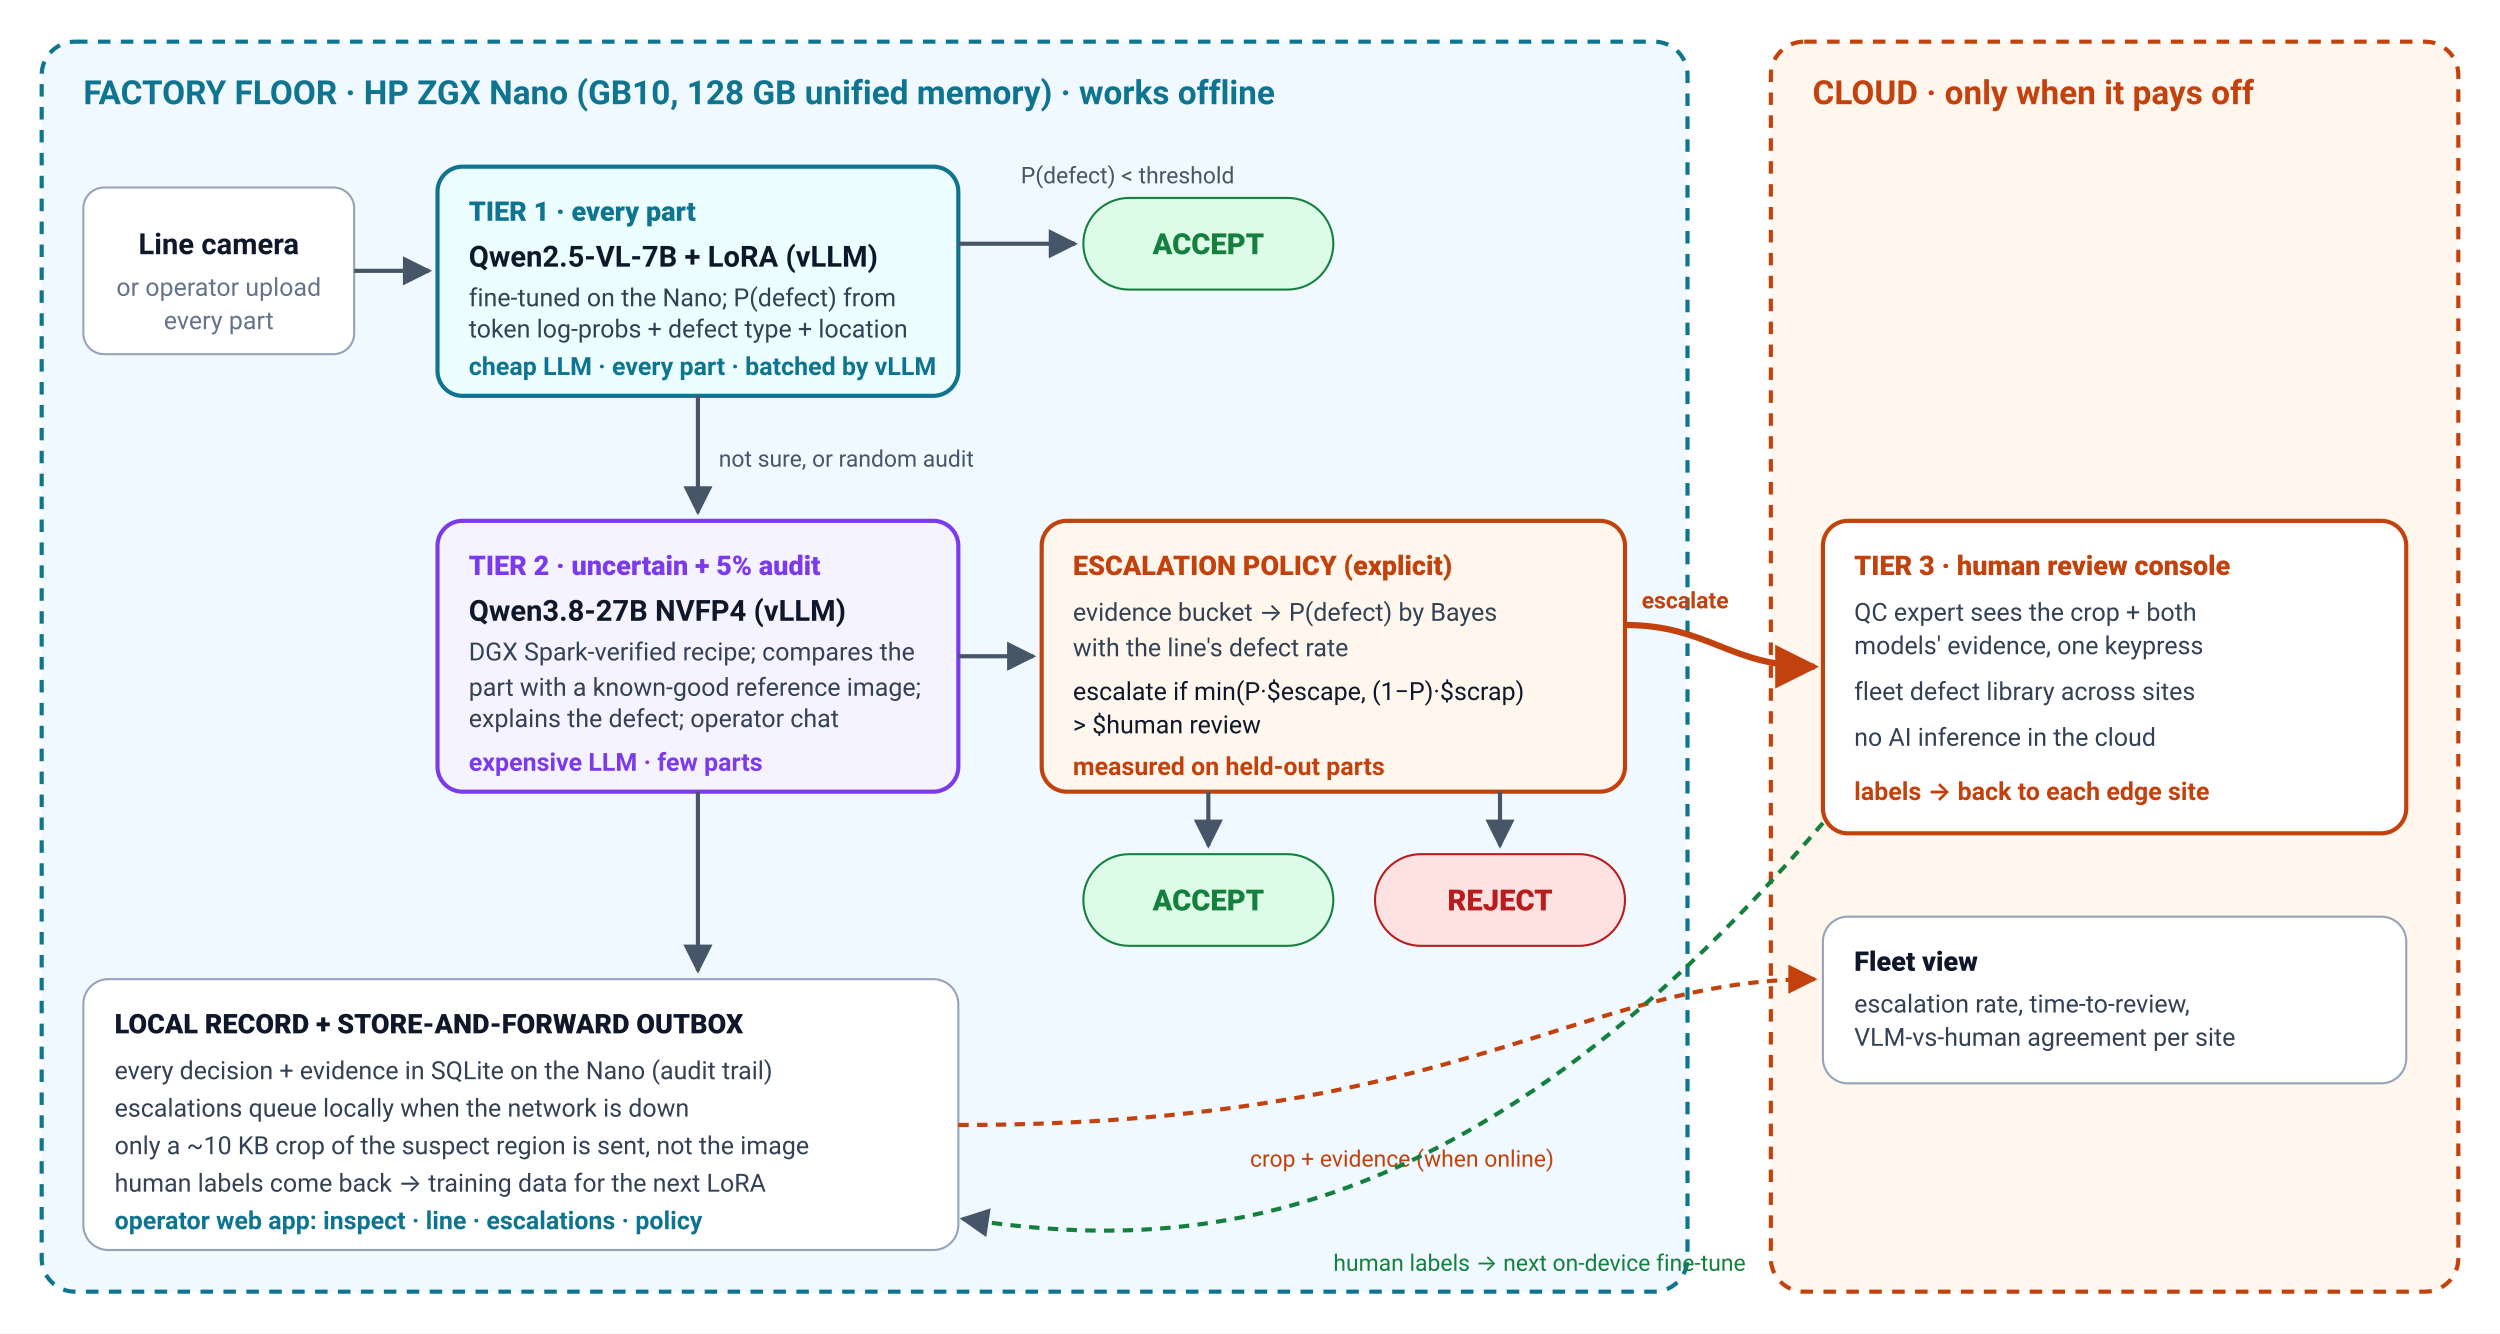
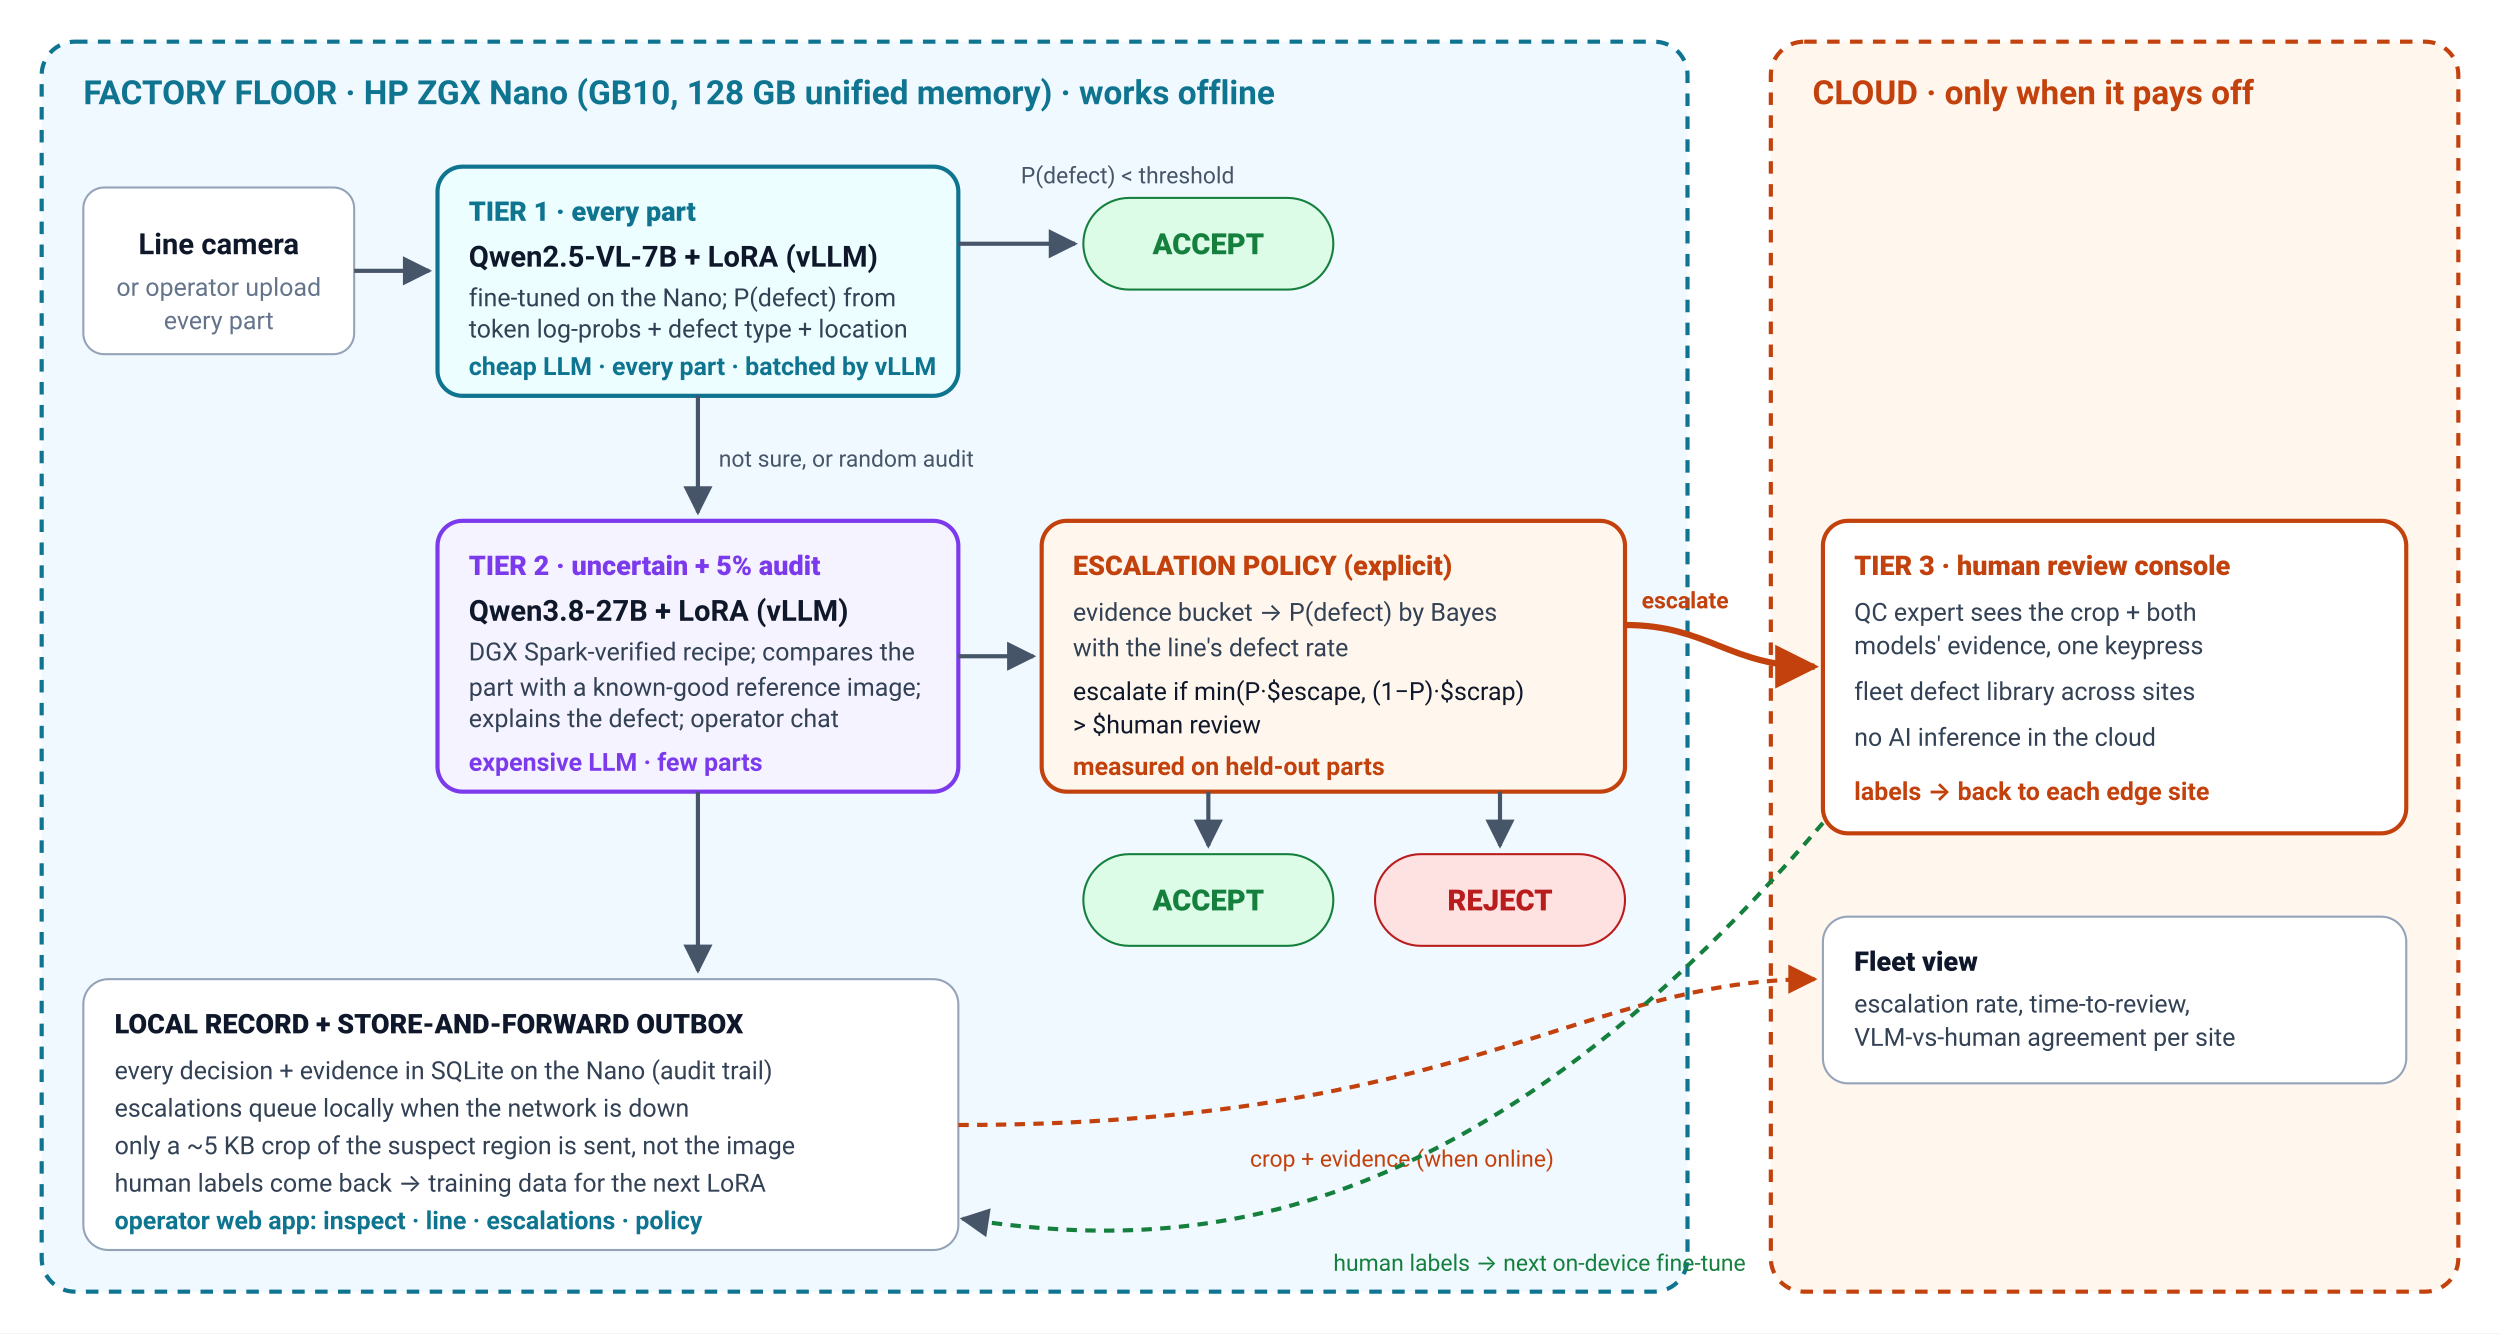
<svg xmlns="http://www.w3.org/2000/svg" viewBox="0 0 1200 640" font-family="system-ui,-apple-system,Segoe UI,Roboto,sans-serif">
  <defs>
    <marker id="a" viewBox="0 0 10 10" refX="9" refY="5" markerWidth="7" markerHeight="7" orient="auto-start-reverse">
      <path d="M0,0 L10,5 L0,10 z" fill="#475569" />
    </marker>
    <marker id="ao" viewBox="0 0 10 10" refX="9" refY="5" markerWidth="7" markerHeight="7" orient="auto-start-reverse">
      <path d="M0,0 L10,5 L0,10 z" fill="#c2410c" />
    </marker>
  </defs>
  <rect width="1200" height="640" fill="#ffffff" />
  <rect x="20" y="20" width="790" height="600" rx="16" fill="#f0f9ff" stroke="#0e7490" stroke-width="2" stroke-dasharray="6 5" />
  <text x="40" y="50" font-size="16" font-weight="700" fill="#0e7490">FACTORY FLOOR · HP ZGX Nano (GB10, 128 GB unified memory) · works offline</text>
  <rect x="40" y="90" width="130" height="80" rx="10" fill="#fff" stroke="#94a3b8" />
  <text x="105" y="122" font-size="14" font-weight="700" text-anchor="middle" fill="#0f172a">Line camera</text>
  <text x="105" y="142" font-size="12" text-anchor="middle" fill="#64748b">or operator upload</text>
  <text x="105" y="158" font-size="12" text-anchor="middle" fill="#64748b">every part</text>
  <rect x="210" y="80" width="250" height="110" rx="12" fill="#ecfeff" stroke="#0e7490" stroke-width="2" />
  <text x="225" y="106" font-size="13" font-weight="800" fill="#0e7490">TIER 1 · every part</text>
  <text x="225" y="128" font-size="14" font-weight="700" fill="#0f172a">Qwen2.5-VL-7B + LoRA (vLLM)</text>
  <text x="225" y="147" font-size="12" fill="#334155">fine-tuned on the Nano; P(defect) from</text>
  <text x="225" y="162" font-size="12" fill="#334155">token log-probs + defect type + location</text>
  <text x="225" y="180" font-size="12" font-weight="700" fill="#0e7490">cheap LLM · every part · batched by vLLM</text>
  <rect x="520" y="95" width="120" height="44" rx="22" fill="#dcfce7" stroke="#15803d" />
  <text x="580" y="122" font-size="14" font-weight="800" text-anchor="middle" fill="#15803d">ACCEPT</text>
  <text x="490" y="88" font-size="11" fill="#475569">P(defect) &lt; threshold</text>
  <rect x="210" y="250" width="250" height="130" rx="12" fill="#f5f3ff" stroke="#7c3aed" stroke-width="2" />
  <text x="225" y="276" font-size="13" font-weight="800" fill="#7c3aed">TIER 2 · uncertain + 5% audit</text>
-   <text x="225" y="298" font-size="14" font-weight="700" fill="#0f172a">Qwen3.8-27B NVFP4 (vLLM)</text>
+   <text x="225" y="298" font-size="14" font-weight="700" fill="#0f172a">Qwen3.8-27B + LoRA (vLLM)</text>
  <text x="225" y="317" font-size="12" fill="#334155">DGX Spark-verified recipe; compares the</text>
  <text x="225" y="334" font-size="12" fill="#334155">part with a known-good reference image;</text>
  <text x="225" y="349" font-size="12" fill="#334155">explains the defect; operator chat</text>
  <text x="225" y="370" font-size="12" font-weight="700" fill="#7c3aed">expensive LLM · few parts</text>
  <rect x="500" y="250" width="280" height="130" rx="12" fill="#fff7ed" stroke="#c2410c" stroke-width="2" />
  <text x="515" y="276" font-size="13" font-weight="800" fill="#c2410c">ESCALATION POLICY (explicit)</text>
  <text x="515" y="298" font-size="12" fill="#334155">evidence bucket → P(defect) by Bayes</text>
  <text x="515" y="315" font-size="12" fill="#334155">with the line's defect rate</text>
  <text x="515" y="336" font-size="12" fill="#0f172a">escalate if min(P·$escape, (1−P)·$scrap)</text>
  <text x="515" y="352" font-size="12" fill="#0f172a">                 &gt; $human review</text>
  <text x="515" y="372" font-size="12" font-weight="700" fill="#c2410c">measured on held-out parts</text>
  <rect x="520" y="410" width="120" height="44" rx="22" fill="#dcfce7" stroke="#15803d" />
  <text x="580" y="437" font-size="14" font-weight="800" text-anchor="middle" fill="#15803d">ACCEPT</text>
  <rect x="660" y="410" width="120" height="44" rx="22" fill="#fee2e2" stroke="#b91c1c" />
  <text x="720" y="437" font-size="14" font-weight="800" text-anchor="middle" fill="#b91c1c">REJECT</text>
  <rect x="40" y="470" width="420" height="130" rx="12" fill="#fff" stroke="#94a3b8" />
  <text x="55" y="496" font-size="13" font-weight="800" fill="#0f172a">LOCAL RECORD + STORE-AND-FORWARD OUTBOX</text>
  <text x="55" y="518" font-size="12" fill="#334155">every decision + evidence in SQLite on the Nano (audit trail)</text>
  <text x="55" y="536" font-size="12" fill="#334155">escalations queue locally when the network is down</text>
-   <text x="55" y="554" font-size="12" fill="#334155">only a ~10 KB crop of the suspect region is sent, not the image</text>
+   <text x="55" y="554" font-size="12" fill="#334155">only a ~5 KB crop of the suspect region is sent, not the image</text>
  <text x="55" y="572" font-size="12" fill="#334155">human labels come back → training data for the next LoRA</text>
  <text x="55" y="590" font-size="12" font-weight="700" fill="#0e7490">operator web app: inspect · line · escalations · policy</text>
  <rect x="850" y="20" width="330" height="600" rx="16" fill="#fff7ed" stroke="#c2410c" stroke-width="2" stroke-dasharray="6 5" />
  <text x="870" y="50" font-size="16" font-weight="700" fill="#c2410c">CLOUD · only when it pays off</text>
  <rect x="875" y="250" width="280" height="150" rx="12" fill="#fff" stroke="#c2410c" stroke-width="2" />
  <text x="890" y="276" font-size="13" font-weight="800" fill="#c2410c">TIER 3 · human review console</text>
  <text x="890" y="298" font-size="12" fill="#334155">QC expert sees the crop + both</text>
  <text x="890" y="314" font-size="12" fill="#334155">models' evidence, one keypress</text>
  <text x="890" y="336" font-size="12" fill="#334155">fleet defect library across sites</text>
  <text x="890" y="358" font-size="12" fill="#334155">no AI inference in the cloud</text>
  <text x="890" y="384" font-size="12" font-weight="700" fill="#c2410c">labels → back to each edge site</text>
  <rect x="875" y="440" width="280" height="80" rx="12" fill="#fff" stroke="#94a3b8" />
  <text x="890" y="466" font-size="13" font-weight="800" fill="#0f172a">Fleet view</text>
  <text x="890" y="486" font-size="12" fill="#334155">escalation rate, time-to-review,</text>
  <text x="890" y="502" font-size="12" fill="#334155">VLM-vs-human agreement per site</text>
  <line x1="170" y1="130" x2="206" y2="130" stroke="#475569" stroke-width="2" marker-end="url(#a)" />
  <line x1="460" y1="117" x2="516" y2="117" stroke="#475569" stroke-width="2" marker-end="url(#a)" />
  <line x1="335" y1="190" x2="335" y2="246" stroke="#475569" stroke-width="2" marker-end="url(#a)" />
  <text x="345" y="224" font-size="11" fill="#475569">not sure, or random audit</text>
  <line x1="460" y1="315" x2="496" y2="315" stroke="#475569" stroke-width="2" marker-end="url(#a)" />
  <line x1="580" y1="380" x2="580" y2="406" stroke="#475569" stroke-width="2" marker-end="url(#a)" />
  <line x1="720" y1="380" x2="720" y2="406" stroke="#475569" stroke-width="2" marker-end="url(#a)" />
  <line x1="335" y1="380" x2="335" y2="466" stroke="#475569" stroke-width="2" marker-end="url(#a)" />
  <path d="M780,300 C 820,300 830,320 871,320" fill="none" stroke="#c2410c" stroke-width="3" marker-end="url(#ao)" />
  <text x="788" y="292" font-size="11" font-weight="700" fill="#c2410c">escalate</text>
  <path d="M460,540 C 700,540 760,470 871,470" fill="none" stroke="#c2410c" stroke-width="2" stroke-dasharray="5 4" marker-end="url(#ao)" />
  <text x="600" y="560" font-size="11" fill="#c2410c">crop + evidence (when online)</text>
  <path d="M875,395 C 700,600 560,600 462,585" fill="none" stroke="#15803d" stroke-width="2" stroke-dasharray="5 4" marker-end="url(#a)" />
  <text x="640" y="610" font-size="11" fill="#15803d">human labels → next on-device fine-tune</text>
</svg>
